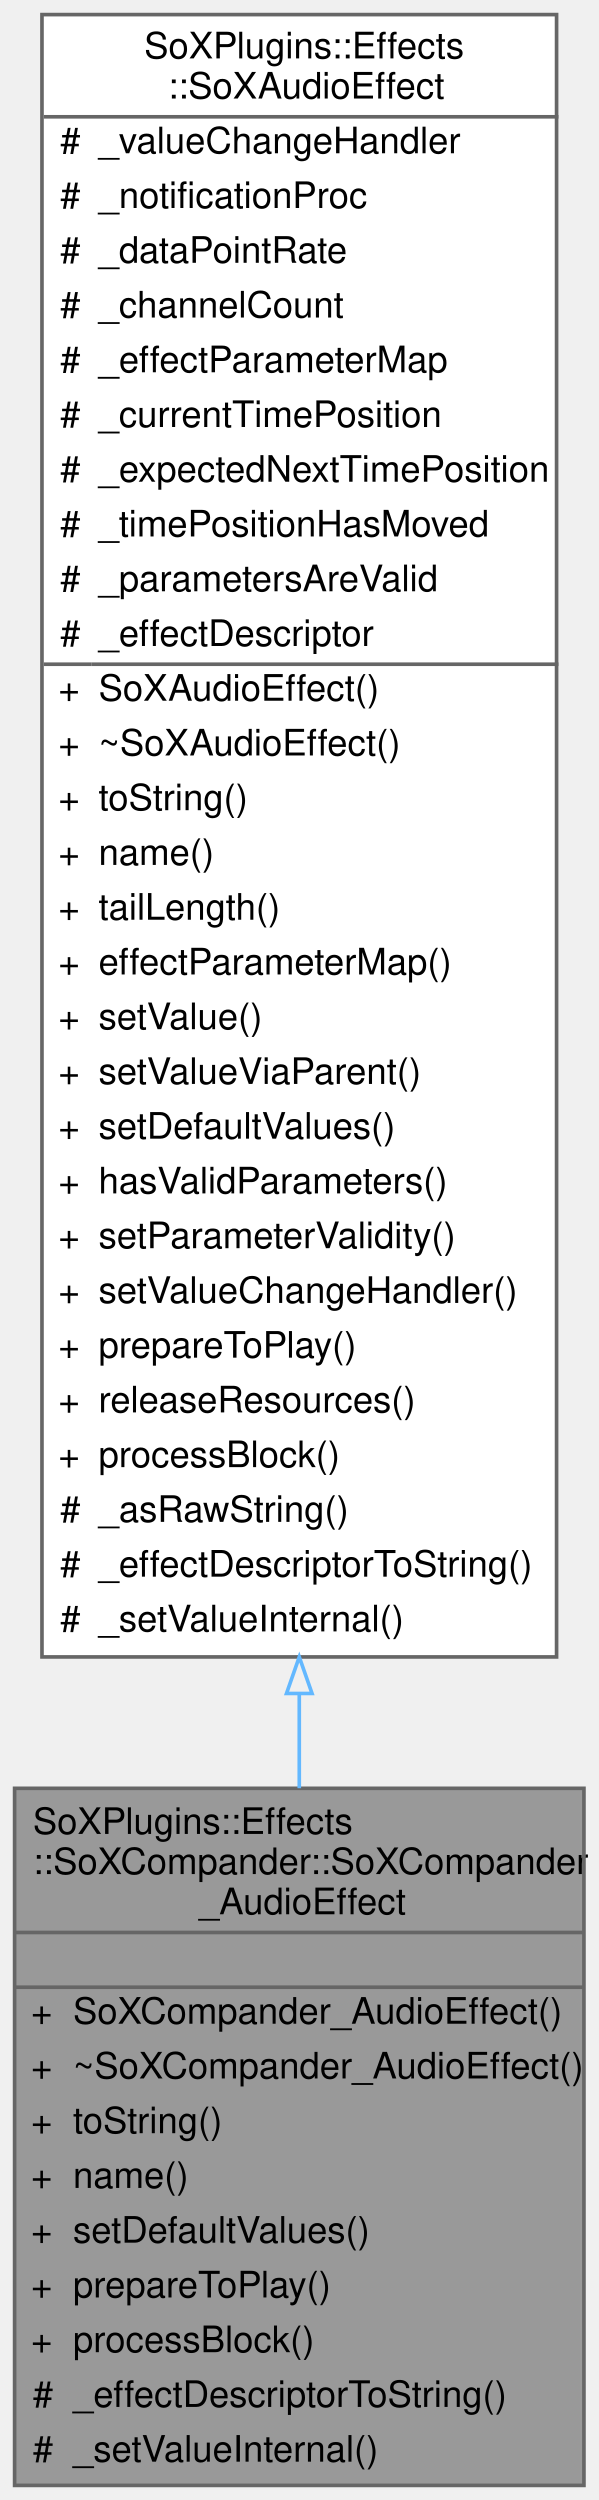
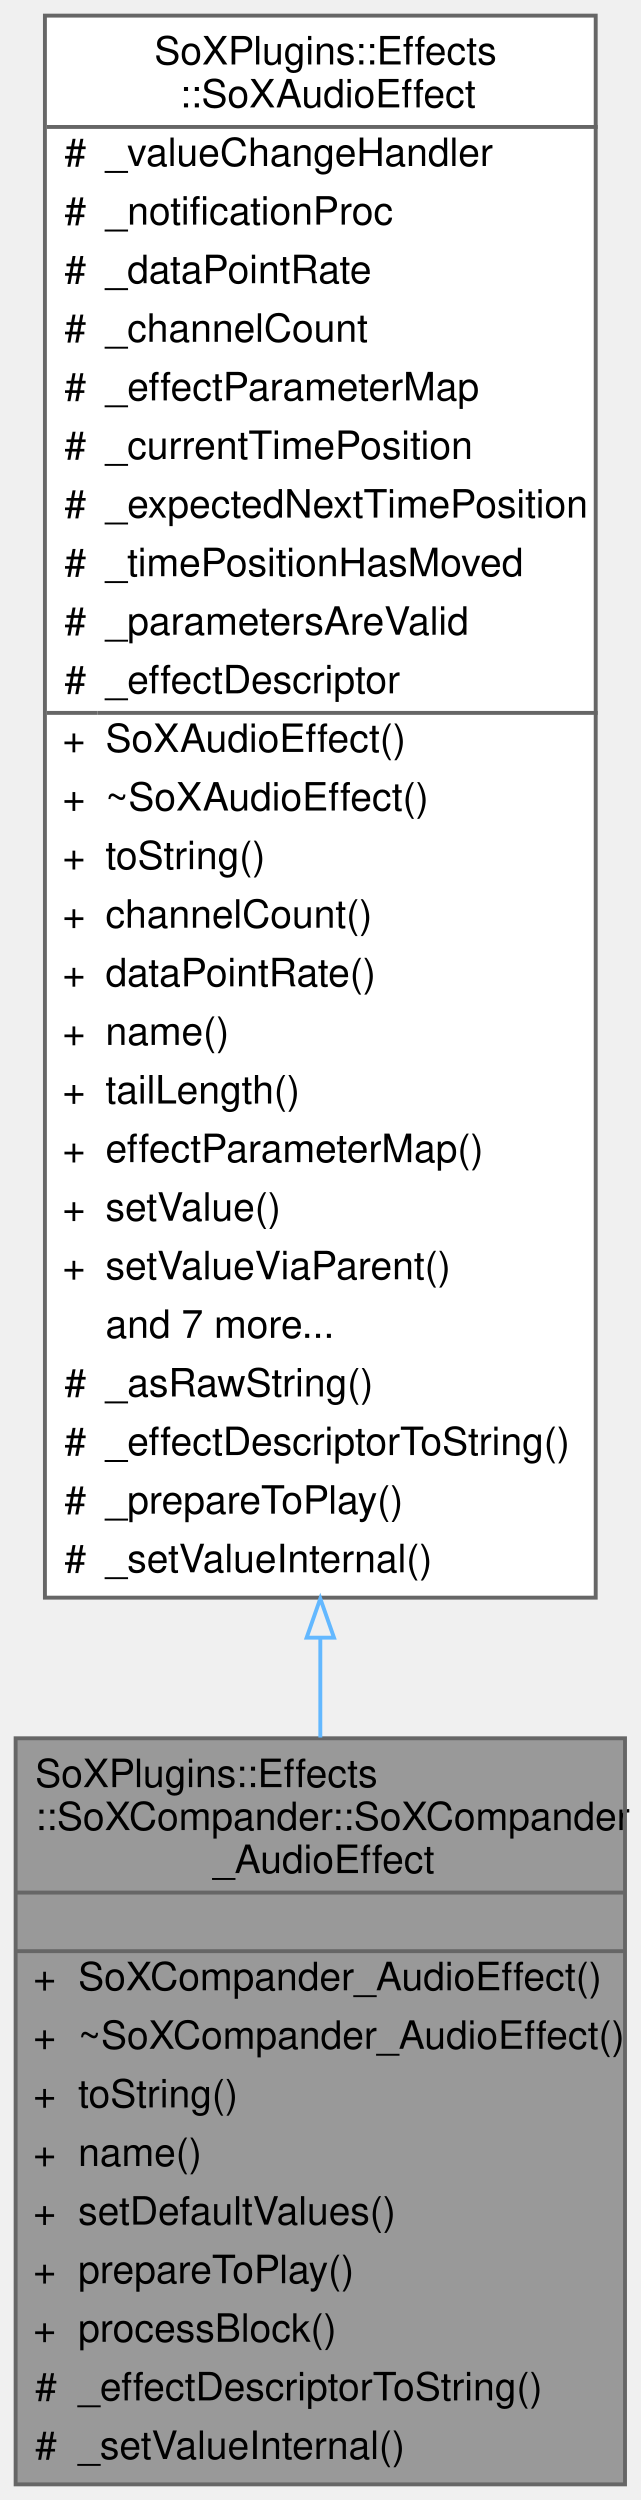
- <svg xmlns="http://www.w3.org/2000/svg" xmlns:xlink="http://www.w3.org/1999/xlink" width="164pt" height="685pt" viewBox="0.00 0.00 164.00 685.00">
-   <g id="graph0" class="graph" transform="scale(1 1) rotate(0) translate(4 681)">
+ <svg xmlns="http://www.w3.org/2000/svg" xmlns:xlink="http://www.w3.org/1999/xlink" width="164pt" height="640pt" viewBox="0.00 0.00 164.00 640.00">
+   <g id="graph0" class="graph" transform="scale(1 1) rotate(0) translate(4 636)">
    <g id="Node000001" class="node">
      <g id="a_Node000001">
        <a xlink:title="A SoXCompander_AudioEffect object models the SoX compand and mcompand audio effects; a simple compand...">
          <polygon fill="#999999" stroke="transparent" points="156,-191 0,-191 0,0 156,0 156,-191" />
          <text text-anchor="start" x="5" y="-178.5" font-family="Helvetica,sans-Serif" font-size="10.00">SoXPlugins::Effects</text>
          <text text-anchor="start" x="5" y="-167.5" font-family="Helvetica,sans-Serif" font-size="10.00">::SoXCompander::SoXCompander</text>
          <text text-anchor="start" x="50.5" y="-156.5" font-family="Helvetica,sans-Serif" font-size="10.00">_AudioEffect</text>
          <text text-anchor="start" x="76" y="-141.5" font-family="Helvetica,sans-Serif" font-size="10.00"> </text>
          <text text-anchor="start" x="4.5" y="-126.5" font-family="Helvetica,sans-Serif" font-size="10.00">+</text>
          <text text-anchor="start" x="16" y="-126.5" font-family="Helvetica,sans-Serif" font-size="10.00">SoXCompander_AudioEffect()</text>
          <text text-anchor="start" x="4.5" y="-111.5" font-family="Helvetica,sans-Serif" font-size="10.00">+</text>
          <text text-anchor="start" x="16" y="-111.5" font-family="Helvetica,sans-Serif" font-size="10.00">~SoXCompander_AudioEffect()</text>
          <text text-anchor="start" x="4.5" y="-96.5" font-family="Helvetica,sans-Serif" font-size="10.00">+</text>
          <text text-anchor="start" x="16" y="-96.5" font-family="Helvetica,sans-Serif" font-size="10.00">toString()</text>
          <text text-anchor="start" x="4.5" y="-81.5" font-family="Helvetica,sans-Serif" font-size="10.00">+</text>
          <text text-anchor="start" x="16" y="-81.5" font-family="Helvetica,sans-Serif" font-size="10.00">name()</text>
          <text text-anchor="start" x="4.5" y="-66.5" font-family="Helvetica,sans-Serif" font-size="10.00">+</text>
          <text text-anchor="start" x="16" y="-66.5" font-family="Helvetica,sans-Serif" font-size="10.00">setDefaultValues()</text>
          <text text-anchor="start" x="4.5" y="-51.5" font-family="Helvetica,sans-Serif" font-size="10.00">+</text>
          <text text-anchor="start" x="16" y="-51.5" font-family="Helvetica,sans-Serif" font-size="10.00">prepareToPlay()</text>
          <text text-anchor="start" x="4.5" y="-36.5" font-family="Helvetica,sans-Serif" font-size="10.00">+</text>
          <text text-anchor="start" x="16" y="-36.5" font-family="Helvetica,sans-Serif" font-size="10.00">processBlock()</text>
          <text text-anchor="start" x="5" y="-21.5" font-family="Helvetica,sans-Serif" font-size="10.00">#</text>
          <text text-anchor="start" x="16" y="-21.5" font-family="Helvetica,sans-Serif" font-size="10.00">_effectDescriptorToString()</text>
          <text text-anchor="start" x="5" y="-6.5" font-family="Helvetica,sans-Serif" font-size="10.00">#</text>
          <text text-anchor="start" x="16" y="-6.5" font-family="Helvetica,sans-Serif" font-size="10.00">_setValueInternal()</text>
          <polygon fill="#666666" stroke="#666666" points="0,-151.5 0,-151.5 156,-151.5 156,-151.5 0,-151.5" />
          <polygon fill="#666666" stroke="#666666" points="0,-136.5 0,-136.5 156,-136.5 156,-136.5 0,-136.5" />
          <polygon fill="none" stroke="#666666" points="0,0 0,-191 156,-191 156,0 0,0" />
        </a>
      </g>
    </g>
    <g id="Node000002" class="node">
      <g id="a_Node000002">
        <a xlink:href="struct_so_x_plugins_1_1_effects_1_1_so_x_audio_effect.html" target="_top" xlink:title="A SoXAudioEffect object is a generic stereo audio effect from SoX encapsulating the common services o...">
-           <polygon fill="white" stroke="transparent" points="148.5,-677 7.5,-677 7.5,-227 148.5,-227 148.5,-677" />
-           <text text-anchor="start" x="35.5" y="-665" font-family="Helvetica,sans-Serif" font-size="10.00">SoXPlugins::Effects</text>
-           <text text-anchor="start" x="42" y="-654" font-family="Helvetica,sans-Serif" font-size="10.00">::SoXAudioEffect</text>
-           <text text-anchor="start" x="12.5" y="-639" font-family="Helvetica,sans-Serif" font-size="10.00">#</text>
-           <text text-anchor="start" x="23" y="-639" font-family="Helvetica,sans-Serif" font-size="10.00">_valueChangeHandler</text>
-           <text text-anchor="start" x="12.5" y="-624" font-family="Helvetica,sans-Serif" font-size="10.00">#</text>
-           <text text-anchor="start" x="23" y="-624" font-family="Helvetica,sans-Serif" font-size="10.00">_notificationProc</text>
-           <text text-anchor="start" x="12.5" y="-609" font-family="Helvetica,sans-Serif" font-size="10.00">#</text>
-           <text text-anchor="start" x="23" y="-609" font-family="Helvetica,sans-Serif" font-size="10.00">_dataPointRate</text>
-           <text text-anchor="start" x="12.5" y="-594" font-family="Helvetica,sans-Serif" font-size="10.00">#</text>
-           <text text-anchor="start" x="23" y="-594" font-family="Helvetica,sans-Serif" font-size="10.00">_channelCount</text>
-           <text text-anchor="start" x="12.5" y="-579" font-family="Helvetica,sans-Serif" font-size="10.00">#</text>
-           <text text-anchor="start" x="23" y="-579" font-family="Helvetica,sans-Serif" font-size="10.00">_effectParameterMap</text>
-           <text text-anchor="start" x="12.5" y="-564" font-family="Helvetica,sans-Serif" font-size="10.00">#</text>
-           <text text-anchor="start" x="23" y="-564" font-family="Helvetica,sans-Serif" font-size="10.00">_currentTimePosition</text>
-           <text text-anchor="start" x="12.5" y="-549" font-family="Helvetica,sans-Serif" font-size="10.00">#</text>
-           <text text-anchor="start" x="23" y="-549" font-family="Helvetica,sans-Serif" font-size="10.00">_expectedNextTimePosition</text>
-           <text text-anchor="start" x="12.5" y="-534" font-family="Helvetica,sans-Serif" font-size="10.00">#</text>
-           <text text-anchor="start" x="23" y="-534" font-family="Helvetica,sans-Serif" font-size="10.00">_timePositionHasMoved</text>
-           <text text-anchor="start" x="12.5" y="-519" font-family="Helvetica,sans-Serif" font-size="10.00">#</text>
-           <text text-anchor="start" x="23" y="-519" font-family="Helvetica,sans-Serif" font-size="10.00">_parametersAreValid</text>
-           <text text-anchor="start" x="12.5" y="-504" font-family="Helvetica,sans-Serif" font-size="10.00">#</text>
-           <text text-anchor="start" x="23" y="-504" font-family="Helvetica,sans-Serif" font-size="10.00">_effectDescriptor</text>
-           <text text-anchor="start" x="12" y="-489" font-family="Helvetica,sans-Serif" font-size="10.00">+</text>
-           <text text-anchor="start" x="23" y="-489" font-family="Helvetica,sans-Serif" font-size="10.00">SoXAudioEffect()</text>
-           <text text-anchor="start" x="12" y="-474" font-family="Helvetica,sans-Serif" font-size="10.00">+</text>
-           <text text-anchor="start" x="23" y="-474" font-family="Helvetica,sans-Serif" font-size="10.00">~SoXAudioEffect()</text>
-           <text text-anchor="start" x="12" y="-459" font-family="Helvetica,sans-Serif" font-size="10.00">+</text>
-           <text text-anchor="start" x="23" y="-459" font-family="Helvetica,sans-Serif" font-size="10.00">toString()</text>
-           <text text-anchor="start" x="12" y="-444" font-family="Helvetica,sans-Serif" font-size="10.00">+</text>
-           <text text-anchor="start" x="23" y="-444" font-family="Helvetica,sans-Serif" font-size="10.00">name()</text>
-           <text text-anchor="start" x="12" y="-429" font-family="Helvetica,sans-Serif" font-size="10.00">+</text>
-           <text text-anchor="start" x="23" y="-429" font-family="Helvetica,sans-Serif" font-size="10.00">tailLength()</text>
-           <text text-anchor="start" x="12" y="-414" font-family="Helvetica,sans-Serif" font-size="10.00">+</text>
-           <text text-anchor="start" x="23" y="-414" font-family="Helvetica,sans-Serif" font-size="10.00">effectParameterMap()</text>
-           <text text-anchor="start" x="12" y="-399" font-family="Helvetica,sans-Serif" font-size="10.00">+</text>
-           <text text-anchor="start" x="23" y="-399" font-family="Helvetica,sans-Serif" font-size="10.00">setValue()</text>
-           <text text-anchor="start" x="12" y="-384" font-family="Helvetica,sans-Serif" font-size="10.00">+</text>
-           <text text-anchor="start" x="23" y="-384" font-family="Helvetica,sans-Serif" font-size="10.00">setValueViaParent()</text>
-           <text text-anchor="start" x="12" y="-369" font-family="Helvetica,sans-Serif" font-size="10.00">+</text>
-           <text text-anchor="start" x="23" y="-369" font-family="Helvetica,sans-Serif" font-size="10.00">setDefaultValues()</text>
-           <text text-anchor="start" x="12" y="-354" font-family="Helvetica,sans-Serif" font-size="10.00">+</text>
-           <text text-anchor="start" x="23" y="-354" font-family="Helvetica,sans-Serif" font-size="10.00">hasValidParameters()</text>
-           <text text-anchor="start" x="12" y="-339" font-family="Helvetica,sans-Serif" font-size="10.00">+</text>
-           <text text-anchor="start" x="23" y="-339" font-family="Helvetica,sans-Serif" font-size="10.00">setParameterValidity()</text>
-           <text text-anchor="start" x="12" y="-324" font-family="Helvetica,sans-Serif" font-size="10.00">+</text>
-           <text text-anchor="start" x="23" y="-324" font-family="Helvetica,sans-Serif" font-size="10.00">setValueChangeHandler()</text>
-           <text text-anchor="start" x="12" y="-309" font-family="Helvetica,sans-Serif" font-size="10.00">+</text>
-           <text text-anchor="start" x="23" y="-309" font-family="Helvetica,sans-Serif" font-size="10.00">prepareToPlay()</text>
-           <text text-anchor="start" x="12" y="-294" font-family="Helvetica,sans-Serif" font-size="10.00">+</text>
-           <text text-anchor="start" x="23" y="-294" font-family="Helvetica,sans-Serif" font-size="10.00">releaseResources()</text>
-           <text text-anchor="start" x="12" y="-279" font-family="Helvetica,sans-Serif" font-size="10.00">+</text>
-           <text text-anchor="start" x="23" y="-279" font-family="Helvetica,sans-Serif" font-size="10.00">processBlock()</text>
-           <text text-anchor="start" x="12.5" y="-264" font-family="Helvetica,sans-Serif" font-size="10.00">#</text>
-           <text text-anchor="start" x="23" y="-264" font-family="Helvetica,sans-Serif" font-size="10.00">_asRawString()</text>
-           <text text-anchor="start" x="12.5" y="-249" font-family="Helvetica,sans-Serif" font-size="10.00">#</text>
-           <text text-anchor="start" x="23" y="-249" font-family="Helvetica,sans-Serif" font-size="10.00">_effectDescriptorToString()</text>
-           <text text-anchor="start" x="12.5" y="-234" font-family="Helvetica,sans-Serif" font-size="10.00">#</text>
-           <text text-anchor="start" x="23" y="-234" font-family="Helvetica,sans-Serif" font-size="10.00">_setValueInternal()</text>
-           <polygon fill="#666666" stroke="#666666" points="8,-649 8,-649 149,-649 149,-649 8,-649" />
-           <polygon fill="#666666" stroke="#666666" points="8,-499 8,-499 21,-499 21,-499 8,-499" />
-           <polygon fill="#666666" stroke="#666666" points="21,-499 21,-499 149,-499 149,-499 21,-499" />
-           <polygon fill="none" stroke="#666666" points="7.5,-227 7.5,-677 148.5,-677 148.5,-227 7.5,-227" />
+           <polygon fill="white" stroke="transparent" points="148.5,-632 7.5,-632 7.5,-227 148.5,-227 148.5,-632" />
+           <text text-anchor="start" x="35.5" y="-619.5" font-family="Helvetica,sans-Serif" font-size="10.00">SoXPlugins::Effects</text>
+           <text text-anchor="start" x="42" y="-608.5" font-family="Helvetica,sans-Serif" font-size="10.00">::SoXAudioEffect</text>
+           <text text-anchor="start" x="12.5" y="-593.5" font-family="Helvetica,sans-Serif" font-size="10.00">#</text>
+           <text text-anchor="start" x="23" y="-593.5" font-family="Helvetica,sans-Serif" font-size="10.00">_valueChangeHandler</text>
+           <text text-anchor="start" x="12.5" y="-578.5" font-family="Helvetica,sans-Serif" font-size="10.00">#</text>
+           <text text-anchor="start" x="23" y="-578.5" font-family="Helvetica,sans-Serif" font-size="10.00">_notificationProc</text>
+           <text text-anchor="start" x="12.5" y="-563.5" font-family="Helvetica,sans-Serif" font-size="10.00">#</text>
+           <text text-anchor="start" x="23" y="-563.5" font-family="Helvetica,sans-Serif" font-size="10.00">_dataPointRate</text>
+           <text text-anchor="start" x="12.5" y="-548.5" font-family="Helvetica,sans-Serif" font-size="10.00">#</text>
+           <text text-anchor="start" x="23" y="-548.5" font-family="Helvetica,sans-Serif" font-size="10.00">_channelCount</text>
+           <text text-anchor="start" x="12.5" y="-533.5" font-family="Helvetica,sans-Serif" font-size="10.00">#</text>
+           <text text-anchor="start" x="23" y="-533.5" font-family="Helvetica,sans-Serif" font-size="10.00">_effectParameterMap</text>
+           <text text-anchor="start" x="12.5" y="-518.5" font-family="Helvetica,sans-Serif" font-size="10.00">#</text>
+           <text text-anchor="start" x="23" y="-518.5" font-family="Helvetica,sans-Serif" font-size="10.00">_currentTimePosition</text>
+           <text text-anchor="start" x="12.5" y="-503.5" font-family="Helvetica,sans-Serif" font-size="10.00">#</text>
+           <text text-anchor="start" x="23" y="-503.5" font-family="Helvetica,sans-Serif" font-size="10.00">_expectedNextTimePosition</text>
+           <text text-anchor="start" x="12.5" y="-488.5" font-family="Helvetica,sans-Serif" font-size="10.00">#</text>
+           <text text-anchor="start" x="23" y="-488.5" font-family="Helvetica,sans-Serif" font-size="10.00">_timePositionHasMoved</text>
+           <text text-anchor="start" x="12.5" y="-473.5" font-family="Helvetica,sans-Serif" font-size="10.00">#</text>
+           <text text-anchor="start" x="23" y="-473.5" font-family="Helvetica,sans-Serif" font-size="10.00">_parametersAreValid</text>
+           <text text-anchor="start" x="12.5" y="-458.5" font-family="Helvetica,sans-Serif" font-size="10.00">#</text>
+           <text text-anchor="start" x="23" y="-458.5" font-family="Helvetica,sans-Serif" font-size="10.00">_effectDescriptor</text>
+           <text text-anchor="start" x="12" y="-443.5" font-family="Helvetica,sans-Serif" font-size="10.00">+</text>
+           <text text-anchor="start" x="23" y="-443.5" font-family="Helvetica,sans-Serif" font-size="10.00">SoXAudioEffect()</text>
+           <text text-anchor="start" x="12" y="-428.5" font-family="Helvetica,sans-Serif" font-size="10.00">+</text>
+           <text text-anchor="start" x="23" y="-428.5" font-family="Helvetica,sans-Serif" font-size="10.00">~SoXAudioEffect()</text>
+           <text text-anchor="start" x="12" y="-413.5" font-family="Helvetica,sans-Serif" font-size="10.00">+</text>
+           <text text-anchor="start" x="23" y="-413.5" font-family="Helvetica,sans-Serif" font-size="10.00">toString()</text>
+           <text text-anchor="start" x="12" y="-398.5" font-family="Helvetica,sans-Serif" font-size="10.00">+</text>
+           <text text-anchor="start" x="23" y="-398.5" font-family="Helvetica,sans-Serif" font-size="10.00">channelCount()</text>
+           <text text-anchor="start" x="12" y="-383.5" font-family="Helvetica,sans-Serif" font-size="10.00">+</text>
+           <text text-anchor="start" x="23" y="-383.5" font-family="Helvetica,sans-Serif" font-size="10.00">dataPointRate()</text>
+           <text text-anchor="start" x="12" y="-368.5" font-family="Helvetica,sans-Serif" font-size="10.00">+</text>
+           <text text-anchor="start" x="23" y="-368.5" font-family="Helvetica,sans-Serif" font-size="10.00">name()</text>
+           <text text-anchor="start" x="12" y="-353.5" font-family="Helvetica,sans-Serif" font-size="10.00">+</text>
+           <text text-anchor="start" x="23" y="-353.5" font-family="Helvetica,sans-Serif" font-size="10.00">tailLength()</text>
+           <text text-anchor="start" x="12" y="-338.5" font-family="Helvetica,sans-Serif" font-size="10.00">+</text>
+           <text text-anchor="start" x="23" y="-338.5" font-family="Helvetica,sans-Serif" font-size="10.00">effectParameterMap()</text>
+           <text text-anchor="start" x="12" y="-323.5" font-family="Helvetica,sans-Serif" font-size="10.00">+</text>
+           <text text-anchor="start" x="23" y="-323.5" font-family="Helvetica,sans-Serif" font-size="10.00">setValue()</text>
+           <text text-anchor="start" x="12" y="-308.5" font-family="Helvetica,sans-Serif" font-size="10.00">+</text>
+           <text text-anchor="start" x="23" y="-308.5" font-family="Helvetica,sans-Serif" font-size="10.00">setValueViaParent()</text>
+           <text text-anchor="start" x="23" y="-293.5" font-family="Helvetica,sans-Serif" font-size="10.00">and 7 more...</text>
+           <text text-anchor="start" x="12.5" y="-278.5" font-family="Helvetica,sans-Serif" font-size="10.00">#</text>
+           <text text-anchor="start" x="23" y="-278.5" font-family="Helvetica,sans-Serif" font-size="10.00">_asRawString()</text>
+           <text text-anchor="start" x="12.5" y="-263.5" font-family="Helvetica,sans-Serif" font-size="10.00">#</text>
+           <text text-anchor="start" x="23" y="-263.5" font-family="Helvetica,sans-Serif" font-size="10.00">_effectDescriptorToString()</text>
+           <text text-anchor="start" x="12.5" y="-248.5" font-family="Helvetica,sans-Serif" font-size="10.00">#</text>
+           <text text-anchor="start" x="23" y="-248.5" font-family="Helvetica,sans-Serif" font-size="10.00">_prepareToPlay()</text>
+           <text text-anchor="start" x="12.5" y="-233.5" font-family="Helvetica,sans-Serif" font-size="10.00">#</text>
+           <text text-anchor="start" x="23" y="-233.5" font-family="Helvetica,sans-Serif" font-size="10.00">_setValueInternal()</text>
+           <polygon fill="#666666" stroke="#666666" points="8,-603.5 8,-603.5 149,-603.5 149,-603.5 8,-603.5" />
+           <polygon fill="#666666" stroke="#666666" points="8,-453.5 8,-453.5 21,-453.5 21,-453.5 8,-453.5" />
+           <polygon fill="#666666" stroke="#666666" points="21,-453.5 21,-453.5 149,-453.5 149,-453.5 21,-453.5" />
+           <polygon fill="none" stroke="#666666" points="7.5,-227 7.5,-632 148.5,-632 148.5,-227 7.5,-227" />
        </a>
      </g>
    </g>
    <g id="edge1_Node000001_Node000002" class="edge">
      <g id="a_edge1_Node000001_Node000002">
        <a xlink:title=" ">
-           <path fill="none" stroke="#63b8ff" d="M78,-216.9C78,-208.03 78,-199.37 78,-191.03" />
-           <polygon fill="none" stroke="#63b8ff" points="74.5,-216.99 78,-226.99 81.5,-216.99 74.5,-216.99" />
+           <path fill="none" stroke="#63b8ff" d="M78,-216.52C78,-207.86 78,-199.39 78,-191.2" />
+           <polygon fill="none" stroke="#63b8ff" points="74.5,-216.76 78,-226.76 81.5,-216.76 74.5,-216.76" />
        </a>
      </g>
    </g>
  </g>
</svg>
